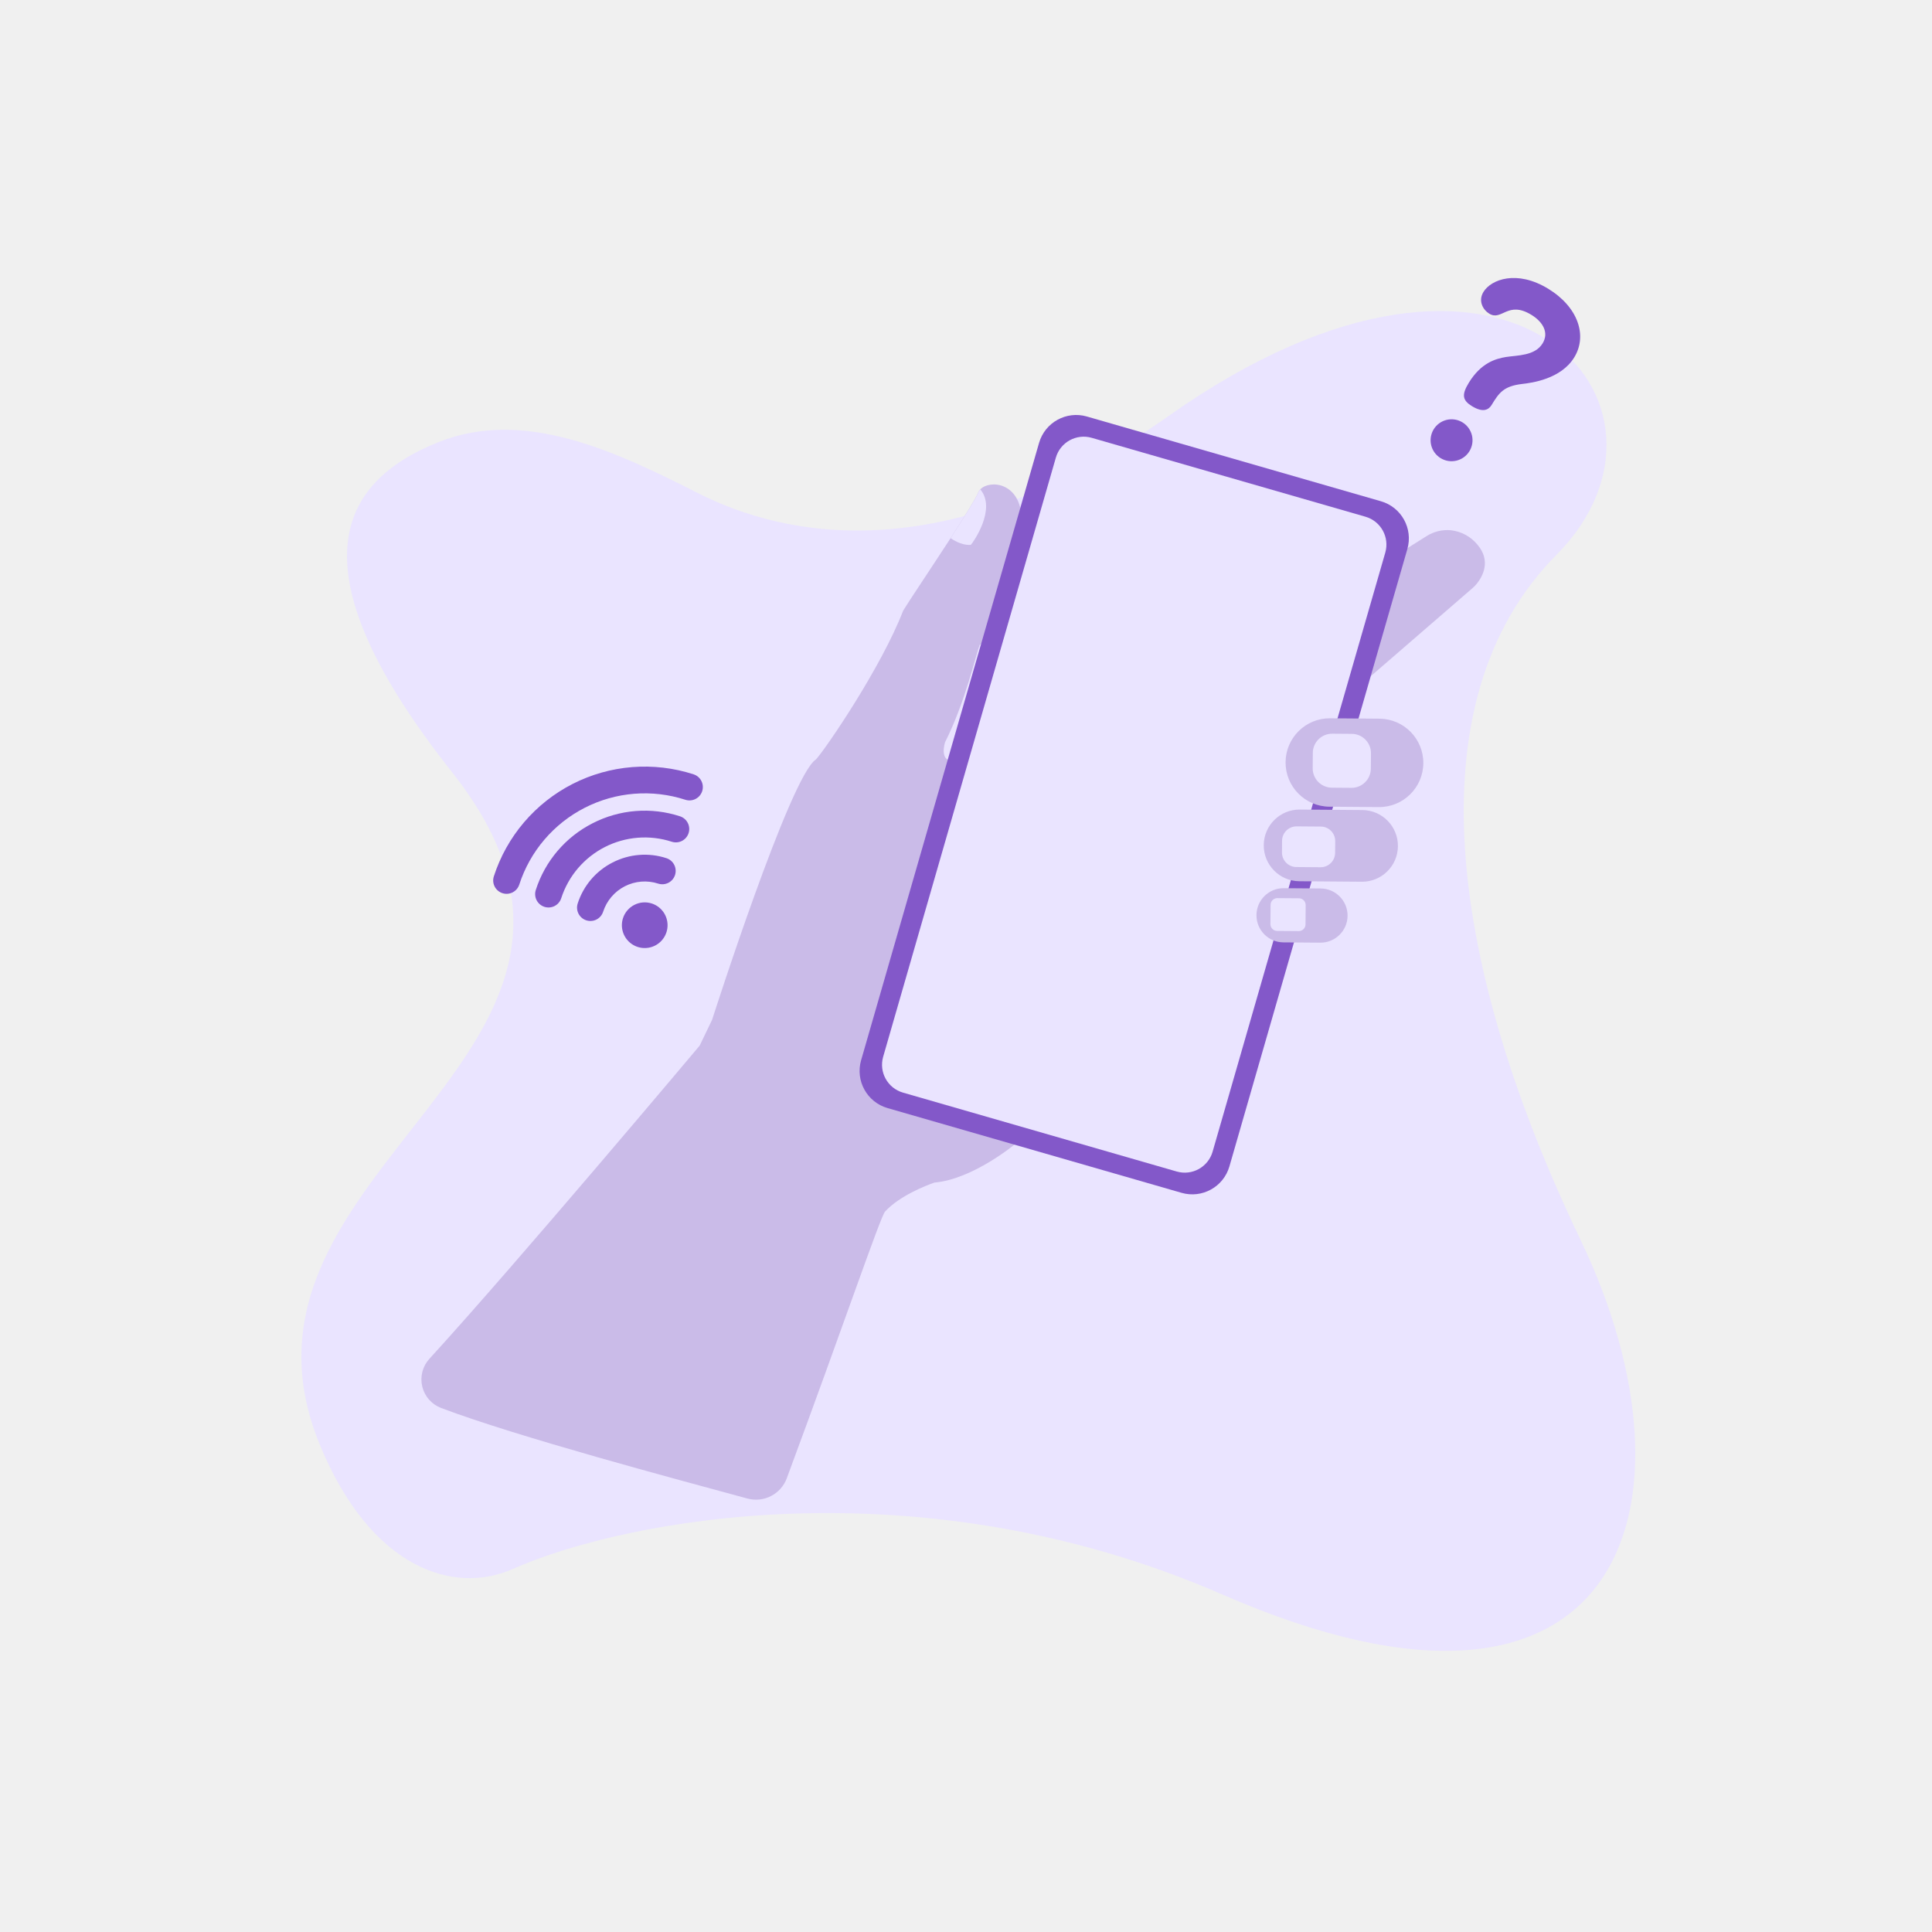
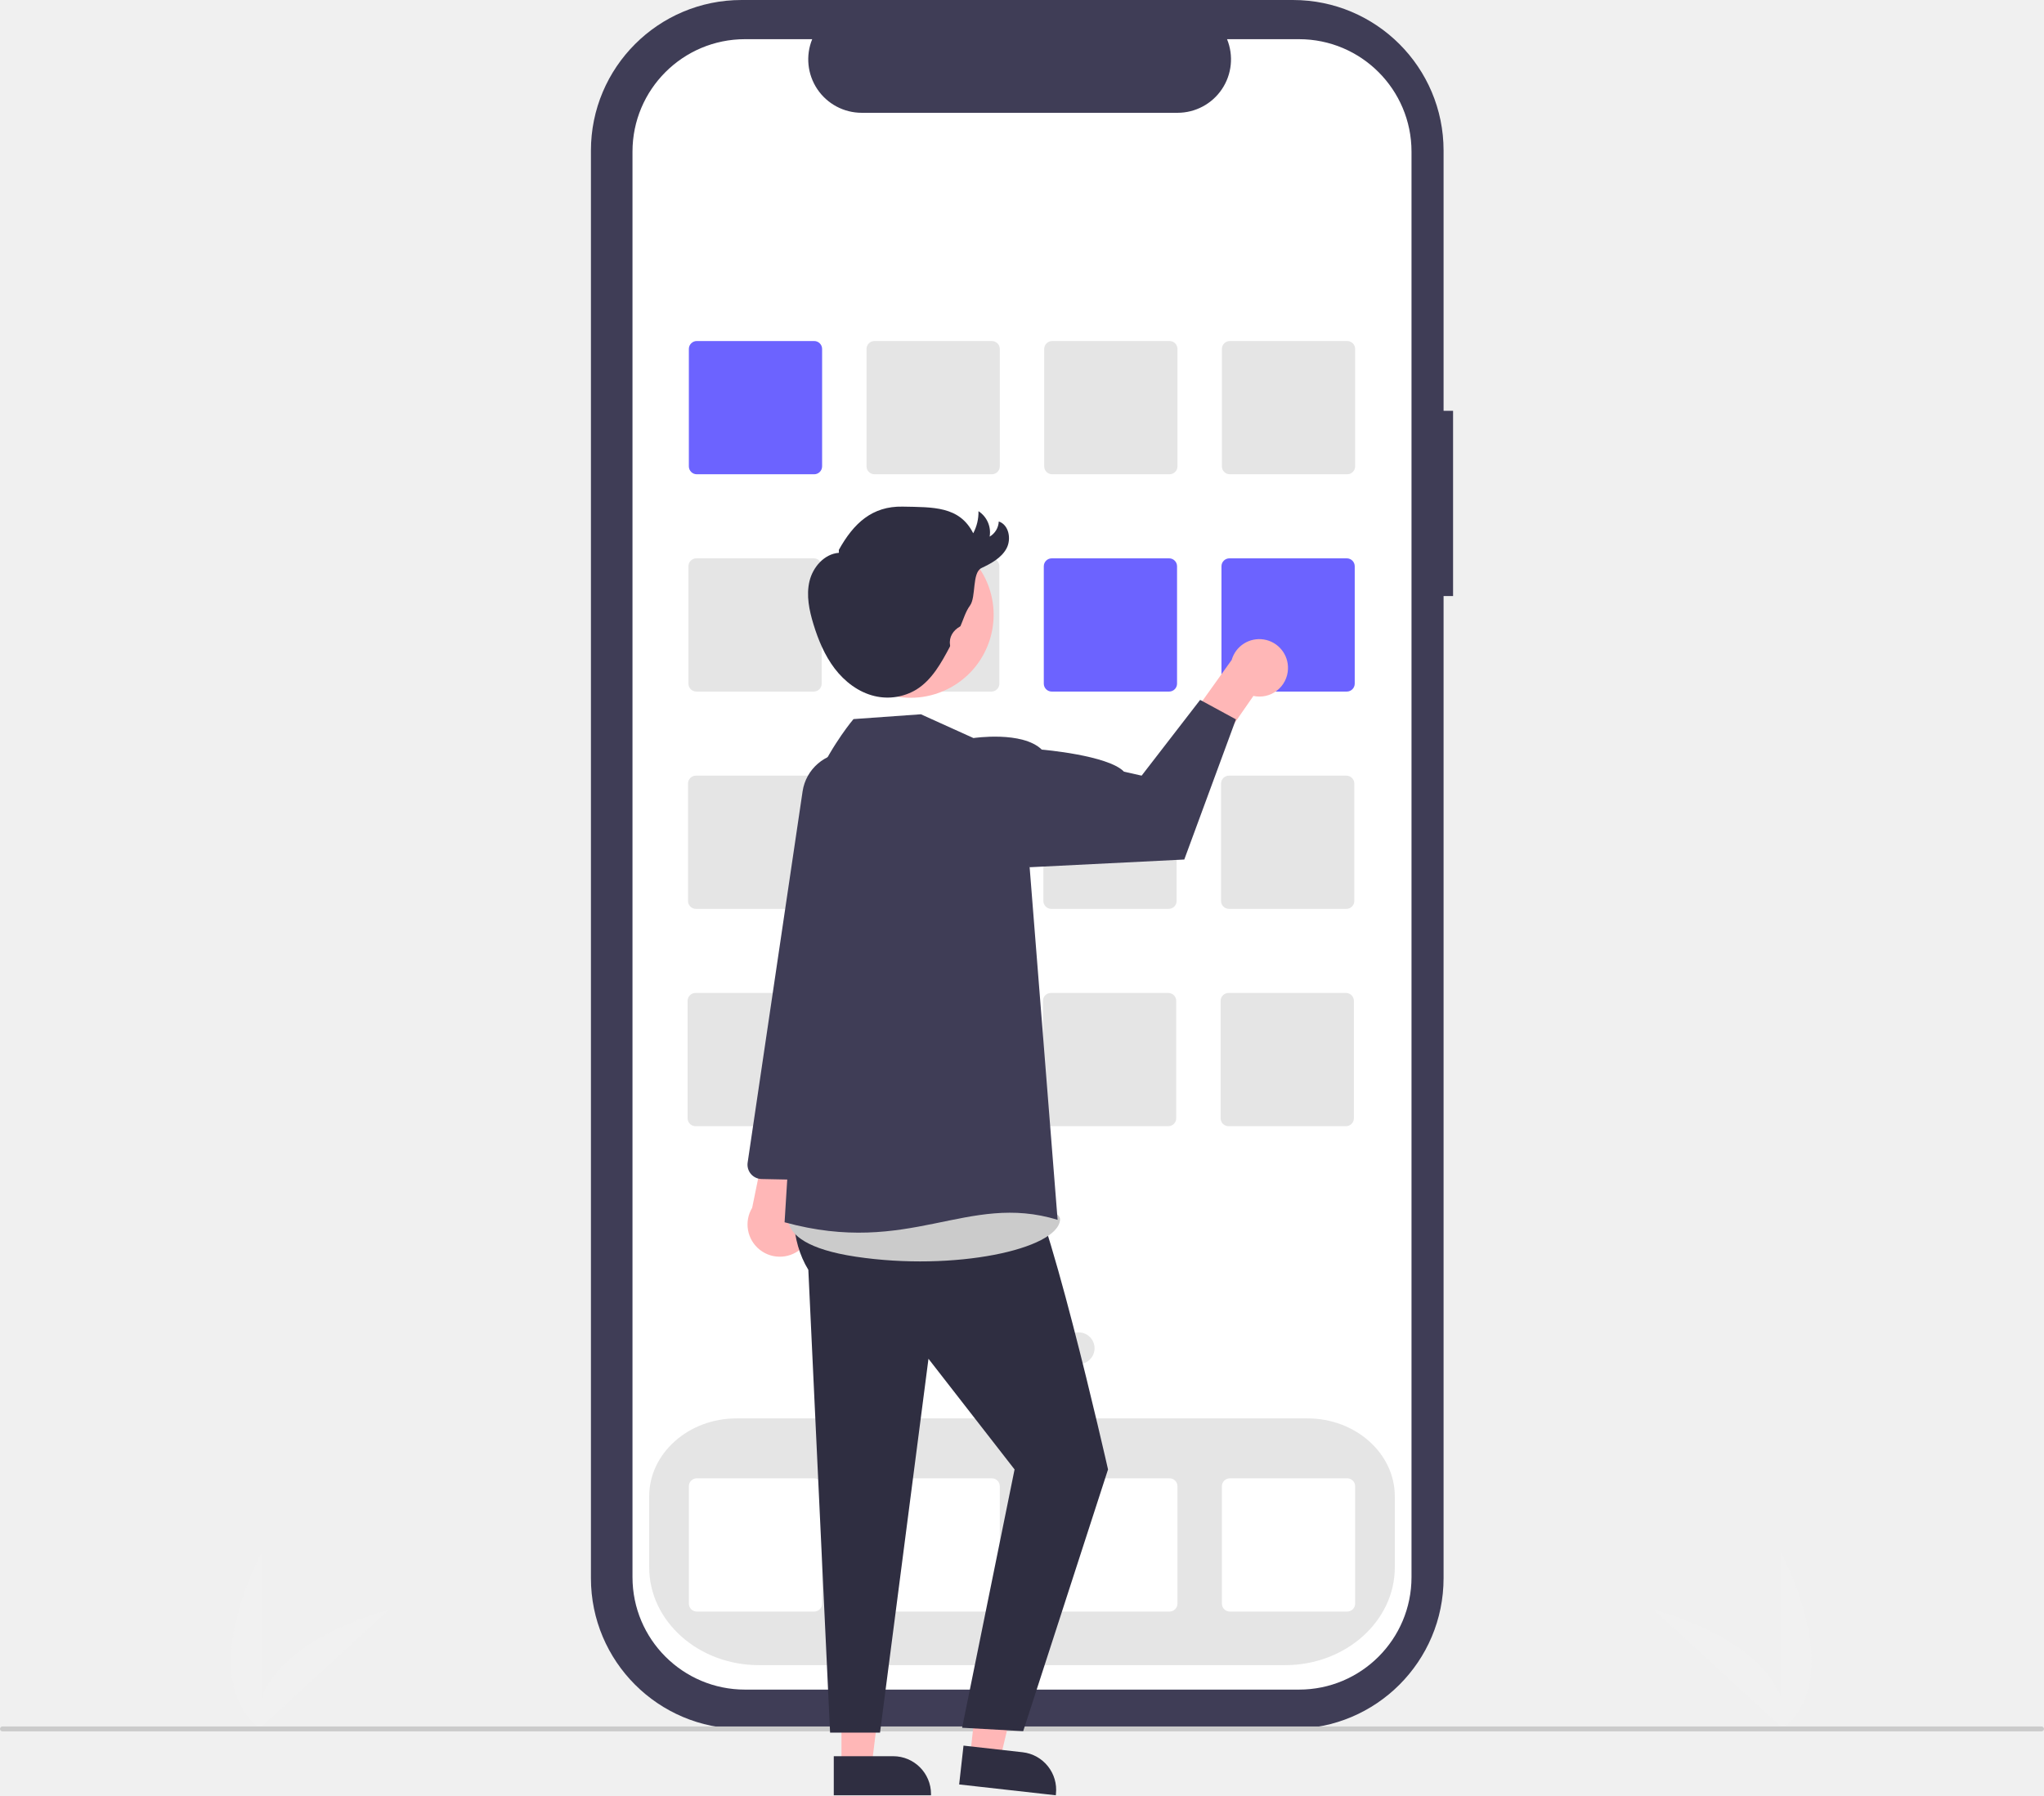
- <svg xmlns="http://www.w3.org/2000/svg" width="280" height="280" viewBox="0 0 280 280" fill="none">
-   <path d="M46.326 209.322C53.732 227.395 65.808 231.158 74.298 227.395C90.718 220.12 133.372 211.992 177.179 231.099C235.199 256.406 247.544 218.225 229.027 179.604C210.51 140.983 204.233 101.926 225.58 80.408C246.927 58.891 218.992 25.229 169.384 60.269C137.325 82.912 113.798 77.87 101.164 71.469C89.257 65.435 76.014 59.128 63.608 64.053C48.553 70.029 42.621 82.985 65.525 111.928C97.984 152.943 29.724 168.812 46.326 209.322Z" fill="#EAE4FF" />
-   <path d="M214.055 84.561C213.857 84.811 213.636 85.041 213.394 85.247L196.089 100.224L183.172 139.456L147.163 165.769C147.163 165.769 141.028 170.909 135.427 171.386C134.173 171.824 130.375 173.302 128.271 175.586C127.593 176.322 122.274 192.031 114.024 214.246C113.611 215.358 112.798 216.275 111.743 216.818C110.689 217.36 109.469 217.489 108.325 217.179C98.015 214.381 74.924 208.22 63.938 204.058C63.261 203.802 62.657 203.384 62.179 202.841C61.7 202.298 61.362 201.645 61.194 200.941C61.026 200.237 61.034 199.503 61.215 198.802C61.397 198.102 61.747 197.456 62.236 196.922C74.86 183.123 101.402 151.538 101.402 151.538L103.202 147.798C103.202 147.798 114.541 112.371 118.25 110.068C119.652 108.545 127.72 96.735 130.894 88.497C131.616 87.298 134.962 82.308 137.765 77.999C139.751 74.919 141.475 72.179 141.769 71.396C141.832 71.217 141.938 71.056 142.077 70.927C142.077 70.927 142.069 70.924 142.08 70.918C143.417 69.521 147.855 69.836 148.07 75.14C148.311 80.99 143.05 93.127 141.991 93.458C141.455 94.749 139.933 101.701 136.955 107.587C136.698 108.477 136.315 110.775 138.827 110.218C141.341 109.651 199.496 82.254 199.496 82.254L206.709 77.723C207.771 77.036 209.035 76.728 210.295 76.849C211.787 77.021 213.154 77.764 214.11 78.922C216.168 81.307 214.824 83.598 214.055 84.561Z" fill="#CABBE8" />
-   <path d="M140.705 78.962C139.666 79.057 138.605 78.559 137.765 77.998C139.751 74.918 141.475 72.178 141.769 71.396C141.832 71.216 141.938 71.055 142.078 70.926C144.471 73.784 140.992 78.668 140.705 78.962Z" fill="#EAE4FF" />
-   <path d="M200.134 72.646L157.517 60.363C154.546 59.506 151.442 61.221 150.586 64.193L124.798 153.659C123.941 156.63 125.656 159.734 128.628 160.591L171.244 172.874C174.216 173.731 177.319 172.016 178.176 169.044L203.963 79.578C204.82 76.606 203.105 73.503 200.134 72.646Z" fill="#8358C9" />
-   <path d="M197.893 74.887L158.221 63.452C155.992 62.809 153.665 64.096 153.022 66.324L127.995 153.151C127.353 155.38 128.639 157.708 130.868 158.35L170.54 169.785C172.769 170.427 175.097 169.141 175.739 166.913L200.766 80.086C201.408 77.857 200.122 75.529 197.893 74.887Z" fill="#EAE4FF" />
-   <path d="M199.924 104.157L192.771 104.1C189.233 104.073 186.343 106.918 186.315 110.456C186.287 113.994 189.132 116.884 192.67 116.912L199.823 116.969C203.36 116.997 206.251 114.151 206.279 110.613C206.307 107.075 203.461 104.185 199.924 104.157Z" fill="#CABBE8" />
-   <path d="M197.444 117.398L188.388 117.327C185.519 117.304 183.175 119.611 183.152 122.48C183.129 125.349 185.437 127.693 188.306 127.716L197.362 127.787C200.231 127.81 202.575 125.503 202.597 122.634C202.62 119.765 200.312 117.421 197.444 117.398Z" fill="#CABBE8" />
-   <path d="M191.405 128.765L186.054 128.723C183.885 128.706 182.114 130.45 182.097 132.619C182.079 134.787 183.824 136.559 185.992 136.576L191.343 136.618C193.511 136.635 195.283 134.891 195.3 132.723C195.317 130.554 193.573 128.783 191.405 128.765Z" fill="#CABBE8" />
-   <path d="M188.256 130.186L185.13 130.162C184.589 130.158 184.147 130.593 184.142 131.134L184.12 133.931C184.116 134.472 184.551 134.914 185.092 134.919L188.219 134.943C188.76 134.947 189.202 134.512 189.206 133.971L189.228 131.174C189.233 130.633 188.797 130.191 188.256 130.186Z" fill="#EAE4FF" />
-   <path d="M191.426 119.792L187.924 119.764C186.764 119.755 185.816 120.688 185.807 121.848L185.794 123.542C185.785 124.701 186.718 125.649 187.877 125.658L191.38 125.686C192.539 125.695 193.487 124.762 193.496 123.602L193.51 121.908C193.519 120.749 192.586 119.801 191.426 119.792Z" fill="#EAE4FF" />
-   <path d="M195.913 106.356L193.085 106.333C191.538 106.321 190.275 107.565 190.263 109.111L190.245 111.335C190.233 112.881 191.477 114.145 193.023 114.157L195.851 114.179C197.397 114.192 198.661 112.948 198.673 111.402L198.691 109.178C198.703 107.631 197.459 106.368 195.913 106.356Z" fill="#EAE4FF" />
-   <path d="M90.289 133.069C90.087 133.692 90.075 134.36 90.253 134.99C90.431 135.62 90.793 136.183 91.291 136.608C91.789 137.032 92.402 137.3 93.052 137.376C93.703 137.453 94.361 137.334 94.944 137.037C95.527 136.739 96.009 136.275 96.328 135.703C96.647 135.132 96.79 134.478 96.738 133.826C96.686 133.173 96.442 132.55 96.036 132.037C95.63 131.523 95.081 131.141 94.458 130.939C93.623 130.669 92.715 130.741 91.933 131.141C91.151 131.54 90.56 132.233 90.289 133.069Z" fill="#8358C9" />
-   <path d="M88.793 124.993C87.597 125.6 86.532 126.438 85.662 127.459C84.792 128.48 84.133 129.664 83.724 130.941C83.565 131.43 83.608 131.962 83.841 132.419C84.075 132.877 84.481 133.223 84.97 133.381C85.459 133.54 85.99 133.497 86.448 133.264C86.906 133.03 87.252 132.624 87.41 132.135C87.666 131.344 88.076 130.61 88.616 129.977C89.155 129.344 89.815 128.823 90.556 128.444C91.297 128.066 92.105 127.837 92.934 127.771C93.764 127.705 94.598 127.803 95.39 128.06C95.879 128.218 96.41 128.176 96.868 127.942C97.326 127.708 97.672 127.302 97.83 126.814C97.988 126.325 97.946 125.793 97.712 125.335C97.479 124.878 97.073 124.532 96.584 124.373C95.309 123.956 93.964 123.796 92.626 123.903C91.289 124.009 89.986 124.38 88.793 124.993Z" fill="#8358C9" />
-   <path d="M85.891 119.311C83.947 120.297 82.218 121.659 80.804 123.318C79.39 124.977 78.319 126.9 77.653 128.976C77.573 129.218 77.542 129.474 77.562 129.728C77.581 129.983 77.65 130.231 77.766 130.459C77.881 130.686 78.041 130.889 78.235 131.055C78.429 131.22 78.654 131.346 78.896 131.425C79.139 131.503 79.395 131.533 79.65 131.513C79.904 131.492 80.152 131.422 80.379 131.305C80.606 131.188 80.807 131.028 80.972 130.833C81.137 130.638 81.262 130.413 81.339 130.17C81.854 128.581 82.676 127.109 83.759 125.838C84.843 124.567 86.166 123.522 87.653 122.763C89.14 122.003 90.763 121.544 92.427 121.411C94.092 121.279 95.767 121.475 97.355 121.99C97.844 122.148 98.376 122.106 98.833 121.872C99.291 121.639 99.637 121.233 99.795 120.744C99.954 120.255 99.911 119.723 99.677 119.266C99.444 118.808 99.038 118.462 98.549 118.304C96.477 117.626 94.292 117.367 92.119 117.54C89.947 117.713 87.83 118.315 85.891 119.311Z" fill="#8358C9" />
-   <path d="M100.52 112.221C97.648 111.291 94.622 110.935 91.613 111.175C88.604 111.414 85.671 112.244 82.983 113.617C80.295 114.99 77.903 116.879 75.945 119.176C73.987 121.474 72.501 124.134 71.571 127.006C71.492 127.248 71.462 127.503 71.483 127.757C71.503 128.01 71.573 128.257 71.688 128.484C71.804 128.711 71.963 128.912 72.157 129.077C72.351 129.242 72.575 129.368 72.817 129.446C73.059 129.524 73.314 129.554 73.568 129.534C73.821 129.514 74.068 129.444 74.295 129.328C74.522 129.213 74.723 129.053 74.888 128.86C75.053 128.666 75.178 128.442 75.257 128.2C76.03 125.812 77.266 123.6 78.894 121.69C80.522 119.78 82.51 118.21 84.745 117.068C86.98 115.927 89.418 115.237 91.92 115.038C94.422 114.839 96.938 115.134 99.326 115.908C99.815 116.066 100.347 116.024 100.804 115.79C101.262 115.556 101.608 115.15 101.766 114.662C101.925 114.173 101.882 113.641 101.649 113.183C101.415 112.725 101.009 112.379 100.52 112.221Z" fill="#8358C9" />
-   <path d="M224.38 41.848C219.835 39.073 216.103 40.492 214.992 42.31C214.19 43.624 214.931 44.908 215.84 45.463C217.658 46.574 218.501 43.528 221.935 45.626C223.619 46.654 224.513 48.217 223.567 49.766C222.456 51.584 219.934 51.477 218.247 51.741C216.756 51.987 214.634 52.586 212.866 55.482C211.796 57.233 211.959 58.026 213.339 58.869C214.989 59.876 215.778 59.341 216.169 58.701C217.238 56.95 217.889 55.96 220.625 55.643C221.966 55.491 226.226 54.949 228.159 51.783C230.092 48.618 228.69 44.48 224.38 41.848Z" fill="#8358C9" />
-   <path d="M211.954 61.212C211.614 61.004 211.235 60.865 210.841 60.804C210.447 60.742 210.045 60.758 209.657 60.852C209.269 60.946 208.903 61.115 208.581 61.35C208.259 61.585 207.986 61.881 207.778 62.222C207.57 62.562 207.431 62.94 207.369 63.334C207.307 63.729 207.324 64.131 207.417 64.519C207.511 64.907 207.68 65.272 207.915 65.595C208.15 65.917 208.447 66.19 208.787 66.398C209.475 66.818 210.301 66.948 211.084 66.758C211.868 66.569 212.544 66.076 212.964 65.388C213.383 64.701 213.513 63.874 213.324 63.091C213.134 62.308 212.642 61.632 211.954 61.212V61.212Z" fill="#8358C9" />
+ <svg xmlns="http://www.w3.org/2000/svg" width="831" height="729.989" viewBox="0 0 831 729.989" role="img" artist="Katerina Limpitsouni" source="https://undraw.co/">
+   <path d="M908.476,788.577v-72.34S936.668,767.523,908.476,788.577Z" transform="translate(-184.5 -85.00533)" fill="#f1f1f1" />
+   <path d="M910.218,788.564,856.928,739.643S913.773,753.558,910.218,788.564Z" transform="translate(-184.5 -85.00533)" fill="#f1f1f1" />
+   <path d="M290.959,788.577v-72.34S262.767,767.523,290.959,788.577Z" transform="translate(-184.5 -85.00533)" fill="#f1f1f1" />
+   <path d="M289.218,788.564l53.29-48.921S285.662,753.558,289.218,788.564Z" transform="translate(-184.5 -85.00533)" fill="#f1f1f1" />
+   <path d="M775.256,252.054h-3.862V146.245a61.239,61.239,0,0,0-61.239-61.239H485.984a61.239,61.239,0,0,0-61.239,61.239V726.72a61.239,61.239,0,0,0,61.239,61.239H710.154a61.239,61.239,0,0,0,61.239-61.239V327.37h3.862Z" transform="translate(-184.5 -85.00533)" fill="#3f3d56" />
+   <path d="M712.625,100.938H683.363a21.728,21.728,0,0,1-20.117,29.933H534.822a21.728,21.728,0,0,1-20.117-29.934H487.375a45.733,45.733,0,0,0-45.733,45.733V726.294a45.733,45.733,0,0,0,45.733,45.733H712.625a45.733,45.733,0,0,0,45.733-45.733h0V146.67A45.733,45.733,0,0,0,712.625,100.938Z" transform="translate(-184.5 -85.00533)" fill="#fff" />
+   <path d="M706.983,762.075H493.017c-24.585,0-44.587-17.853-44.587-39.796V693.469c0-17.49,15.929-31.719,35.508-31.719H716.061c19.579,0,35.508,14.229,35.508,31.719v28.811C751.569,744.223,731.568,762.075,706.983,762.075Z" transform="translate(-184.5 -85.00533)" fill="#e5e5e5" />
+   <path d="M515.509,277.85H467.782a3.229,3.229,0,0,1-3.225-3.225V226.898a3.229,3.229,0,0,1,3.225-3.225h47.728a3.229,3.229,0,0,1,3.225,3.225v47.728A3.229,3.229,0,0,1,515.509,277.85Z" transform="translate(-184.5 -85.00533)" fill="#6c63ff" />
+   <path d="M587.746,277.85h-47.727a3.229,3.229,0,0,1-3.225-3.225V226.898a3.229,3.229,0,0,1,3.225-3.225h47.727a3.229,3.229,0,0,1,3.225,3.225v47.728A3.229,3.229,0,0,1,587.746,277.85Z" transform="translate(-184.5 -85.00533)" fill="#e5e5e5" />
+   <path d="M659.982,277.85h-47.727a3.229,3.229,0,0,1-3.225-3.225V226.898a3.229,3.229,0,0,1,3.225-3.225h47.727a3.229,3.229,0,0,1,3.225,3.225v47.728A3.229,3.229,0,0,1,659.982,277.85Z" transform="translate(-184.5 -85.00533)" fill="#e5e5e5" />
+   <path d="M732.218,277.85H684.491a3.229,3.229,0,0,1-3.225-3.225V226.898a3.229,3.229,0,0,1,3.225-3.225h47.728a3.229,3.229,0,0,1,3.225,3.225v47.728A3.229,3.229,0,0,1,732.218,277.85Z" transform="translate(-184.5 -85.00533)" fill="#e5e5e5" />
+   <path d="M515.339,366.211h-47.727a3.229,3.229,0,0,1-3.225-3.225v-47.727a3.229,3.229,0,0,1,3.225-3.225h47.727a3.229,3.229,0,0,1,3.225,3.225v47.727A3.229,3.229,0,0,1,515.339,366.211Z" transform="translate(-184.5 -85.00533)" fill="#e5e5e5" />
+   <path d="M587.575,366.211h-47.727a3.229,3.229,0,0,1-3.225-3.225v-47.727a3.229,3.229,0,0,1,3.225-3.225h47.727a3.229,3.229,0,0,1,3.225,3.225v47.727A3.229,3.229,0,0,1,587.575,366.211Z" transform="translate(-184.5 -85.00533)" fill="#e5e5e5" />
+   <path d="M659.811,366.211H612.084a3.229,3.229,0,0,1-3.225-3.225v-47.727a3.229,3.229,0,0,1,3.225-3.225h47.728a3.229,3.229,0,0,1,3.225,3.225v47.727A3.229,3.229,0,0,1,659.811,366.211Z" transform="translate(-184.5 -85.00533)" fill="#6c63ff" />
+   <path d="M732.047,366.211h-47.727a3.229,3.229,0,0,1-3.225-3.225v-47.727a3.229,3.229,0,0,1,3.225-3.225h47.727a3.229,3.229,0,0,1,3.225,3.225v47.727A3.229,3.229,0,0,1,732.047,366.211Z" transform="translate(-184.5 -85.00533)" fill="#6c63ff" />
+   <path d="M515.168,454.571H467.44a3.229,3.229,0,0,1-3.225-3.225v-47.727a3.229,3.229,0,0,1,3.225-3.225H515.168a3.229,3.229,0,0,1,3.225,3.225v47.727A3.229,3.229,0,0,1,515.168,454.571Z" transform="translate(-184.5 -85.00533)" fill="#e5e5e5" />
+   <path d="M587.404,454.571H539.677a3.229,3.229,0,0,1-3.225-3.225v-47.727a3.229,3.229,0,0,1,3.225-3.225h47.728a3.229,3.229,0,0,1,3.225,3.225v47.727A3.229,3.229,0,0,1,587.404,454.571Z" transform="translate(-184.5 -85.00533)" fill="#e5e5e5" />
+   <path d="M659.64,454.571H611.913a3.229,3.229,0,0,1-3.225-3.225v-47.727a3.229,3.229,0,0,1,3.225-3.225h47.727a3.229,3.229,0,0,1,3.225,3.225v47.727A3.229,3.229,0,0,1,659.64,454.571Z" transform="translate(-184.5 -85.00533)" fill="#e5e5e5" />
+   <path d="M731.877,454.571h-47.727a3.229,3.229,0,0,1-3.225-3.225v-47.727a3.229,3.229,0,0,1,3.225-3.225h47.727a3.229,3.229,0,0,1,3.225,3.225v47.727A3.229,3.229,0,0,1,731.877,454.571Z" transform="translate(-184.5 -85.00533)" fill="#e5e5e5" />
+   <path d="M514.997,542.931H467.27a3.229,3.229,0,0,1-3.225-3.225v-47.727a3.229,3.229,0,0,1,3.225-3.225H514.997a3.229,3.229,0,0,1,3.225,3.225v47.727A3.229,3.229,0,0,1,514.997,542.931Z" transform="translate(-184.5 -85.00533)" fill="#e5e5e5" />
+   <path d="M587.234,542.931H539.506a3.229,3.229,0,0,1-3.225-3.225v-47.727a3.229,3.229,0,0,1,3.225-3.225h47.727a3.229,3.229,0,0,1,3.225,3.225v47.727A3.229,3.229,0,0,1,587.234,542.931Z" transform="translate(-184.5 -85.00533)" fill="#e5e5e5" />
+   <path d="M659.47,542.931h-47.727a3.229,3.229,0,0,1-3.225-3.225v-47.727a3.229,3.229,0,0,1,3.225-3.225h47.727a3.229,3.229,0,0,1,3.225,3.225v47.727A3.229,3.229,0,0,1,659.47,542.931Z" transform="translate(-184.5 -85.00533)" fill="#e5e5e5" />
+   <path d="M731.706,542.931H683.978a3.229,3.229,0,0,1-3.225-3.225v-47.727a3.229,3.229,0,0,1,3.225-3.225H731.706a3.229,3.229,0,0,1,3.225,3.225v47.727A3.229,3.229,0,0,1,731.706,542.931Z" transform="translate(-184.5 -85.00533)" fill="#e5e5e5" />
+   <path d="M515.509,740.291H467.782a3.229,3.229,0,0,1-3.225-3.225v-47.727a3.229,3.229,0,0,1,3.225-3.225h47.728a3.229,3.229,0,0,1,3.225,3.225v47.727A3.229,3.229,0,0,1,515.509,740.291Z" transform="translate(-184.5 -85.00533)" fill="#fff" />
+   <path d="M587.746,740.291h-47.727a3.229,3.229,0,0,1-3.225-3.225v-47.727a3.229,3.229,0,0,1,3.225-3.225h47.727a3.229,3.229,0,0,1,3.225,3.225v47.727A3.229,3.229,0,0,1,587.746,740.291Z" transform="translate(-184.5 -85.00533)" fill="#fff" />
+   <path d="M659.982,740.291h-47.727a3.229,3.229,0,0,1-3.225-3.225v-47.727a3.229,3.229,0,0,1,3.225-3.225h47.727a3.229,3.229,0,0,1,3.225,3.225v47.727A3.229,3.229,0,0,1,659.982,740.291Z" transform="translate(-184.5 -85.00533)" fill="#fff" />
+   <path d="M732.218,740.291H684.491a3.229,3.229,0,0,1-3.225-3.225v-47.727a3.229,3.229,0,0,1,3.225-3.225h47.728a3.229,3.229,0,0,1,3.225,3.225v47.727A3.229,3.229,0,0,1,732.218,740.291Z" transform="translate(-184.5 -85.00533)" fill="#fff" />
+   <circle cx="392.111" cy="548.221" r="6.45" fill="#e5e5e5" />
+   <circle cx="415.329" cy="548.221" r="6.45" fill="#e5e5e5" />
+   <circle cx="438.548" cy="548.221" r="6.45" fill="#e5e5e5" />
+   <path d="M1014.5,789.005h-829a1,1,0,0,1,0-2h829a1,1,0,0,1,0,2Z" transform="translate(-184.5 -85.00533)" fill="#cbcbcb" />
+   <path d="M510.864,592.107a13.049,13.049,0,0,0-1.76-19.932l12.596-44.629-22.964,7.303-8.44,41.261A13.12,13.12,0,0,0,510.864,592.107Z" transform="translate(-184.5 -85.00533)" fill="#ffb7b7" />
+   <path d="M517.394,564.752a5.969,5.969,0,0,1-1.245.105l-22.03-.441a5.839,5.839,0,0,1-5.659-6.693L510.807,406.732a18.512,18.512,0,0,1,18.257-15.717h0a18.413,18.413,0,0,1,17.83,22.825l-15.84,64.157L522.071,559.658A5.806,5.806,0,0,1,517.394,564.752Z" transform="translate(-184.5 -85.00533)" fill="#3f3d56" />
+   <polygon points="342.105 718.105 354.365 718.105 360.198 670.817 342.103 670.818 342.105 718.105" fill="#ffb7b7" />
+   <path d="M523.478,799.108l24.144-.001h.001a15.387,15.387,0,0,1,15.386,15.386v.5l-39.531.001Z" transform="translate(-184.5 -85.00533)" fill="#2f2e41" />
+   <polygon points="394.382 714.123 406.565 715.489 417.632 669.146 399.65 667.13 394.382 714.123" fill="#ffb7b7" />
+   <path d="M576.22,794.802l23.994,2.69.001 0a15.387,15.387,0,0,1,13.576,17.005l-.056.497-39.285-4.405Z" transform="translate(-184.5 -85.00533)" fill="#2f2e41" />
+   <path d="M515.099,539.96s-16.808,37.209-1.965,61.377l8.843,188.168h20.303l19.697-152,35,45L575.653,787.533l24.832,1.394L634.976,682.505S608.478,565.157,599.727,562.331l-5.751-26.826Z" transform="translate(-184.5 -85.00533)" fill="#2f2e41" />
+   <path d="M507.618,572.627s-15.142,17.378,24.858,23.378,82-3,83-15S507.618,572.627,507.618,572.627Z" transform="translate(-184.5 -85.00533)" fill="#cbcbcb" />
+   <path d="M708.135,357.058a11.611,11.611,0,0,1-14.059,10.925l-15.12,21.804-15.491-5.957,21.785-30.492a11.674,11.674,0,0,1,22.885,3.719Z" transform="translate(-184.5 -85.00533)" fill="#ffb7b7" />
+   <path d="M580.264,385.112l-21.377-9.671L531.497,377.399s-33.02,38.606-20.02,75.606l-8,129c51,14,74.183-12.258,111-1L603.104,437.636Z" transform="translate(-184.5 -85.00533)" fill="#3f3d56" />
+   <path d="M565.976,394.505l14.287-9.393s19.846-3,27.78,4.697c0,0,26.927,2.254,33.43,8.975l7.16,1.614,23.787-30.802,14.556,7.909-21,57-62.872,3.131Z" transform="translate(-184.5 -85.00533)" fill="#3f3d56" />
+   <circle cx="554.72" cy="334.983" r="33.745" transform="translate(-277.1994 222.1221) rotate(-28.66318)" fill="#ffb7b7" />
+   <path d="M525.533,308.601c6.023-10.834,13.55-17.848,25.943-17.595s23.113-.237,28.689,10.834a18.207,18.207,0,0,0,2.143-8.979,10.283,10.283,0,0,1,4.539,10.345,7.51,7.51,0,0,0,3.708-6.165c4.136,1.376,5.212,7.205,3.119,11.029s-6.197,6.035-10.135,7.904-2.12,11.755-4.691,15.275c-1.795,2.456-2.615,5.467-3.825,8.258a.541.541,0,0,1-.245.256c-2.773,1.546-4.523,4.309-4.033,7.445a1.213,1.213,0,0,1-.039.71c-3.51,6.613-7.299,13.532-13.662,17.478a22.654,22.654,0,0,1-17.019,2.631c-6.504-1.555-12.126-5.867-16.18-11.184s-6.662-11.602-8.622-17.996c-1.738-5.671-3.002-11.735-1.624-17.505s6.047-11.112,11.962-11.558" transform="translate(-184.5 -85.00533)" fill="#2f2e41" />
</svg>
